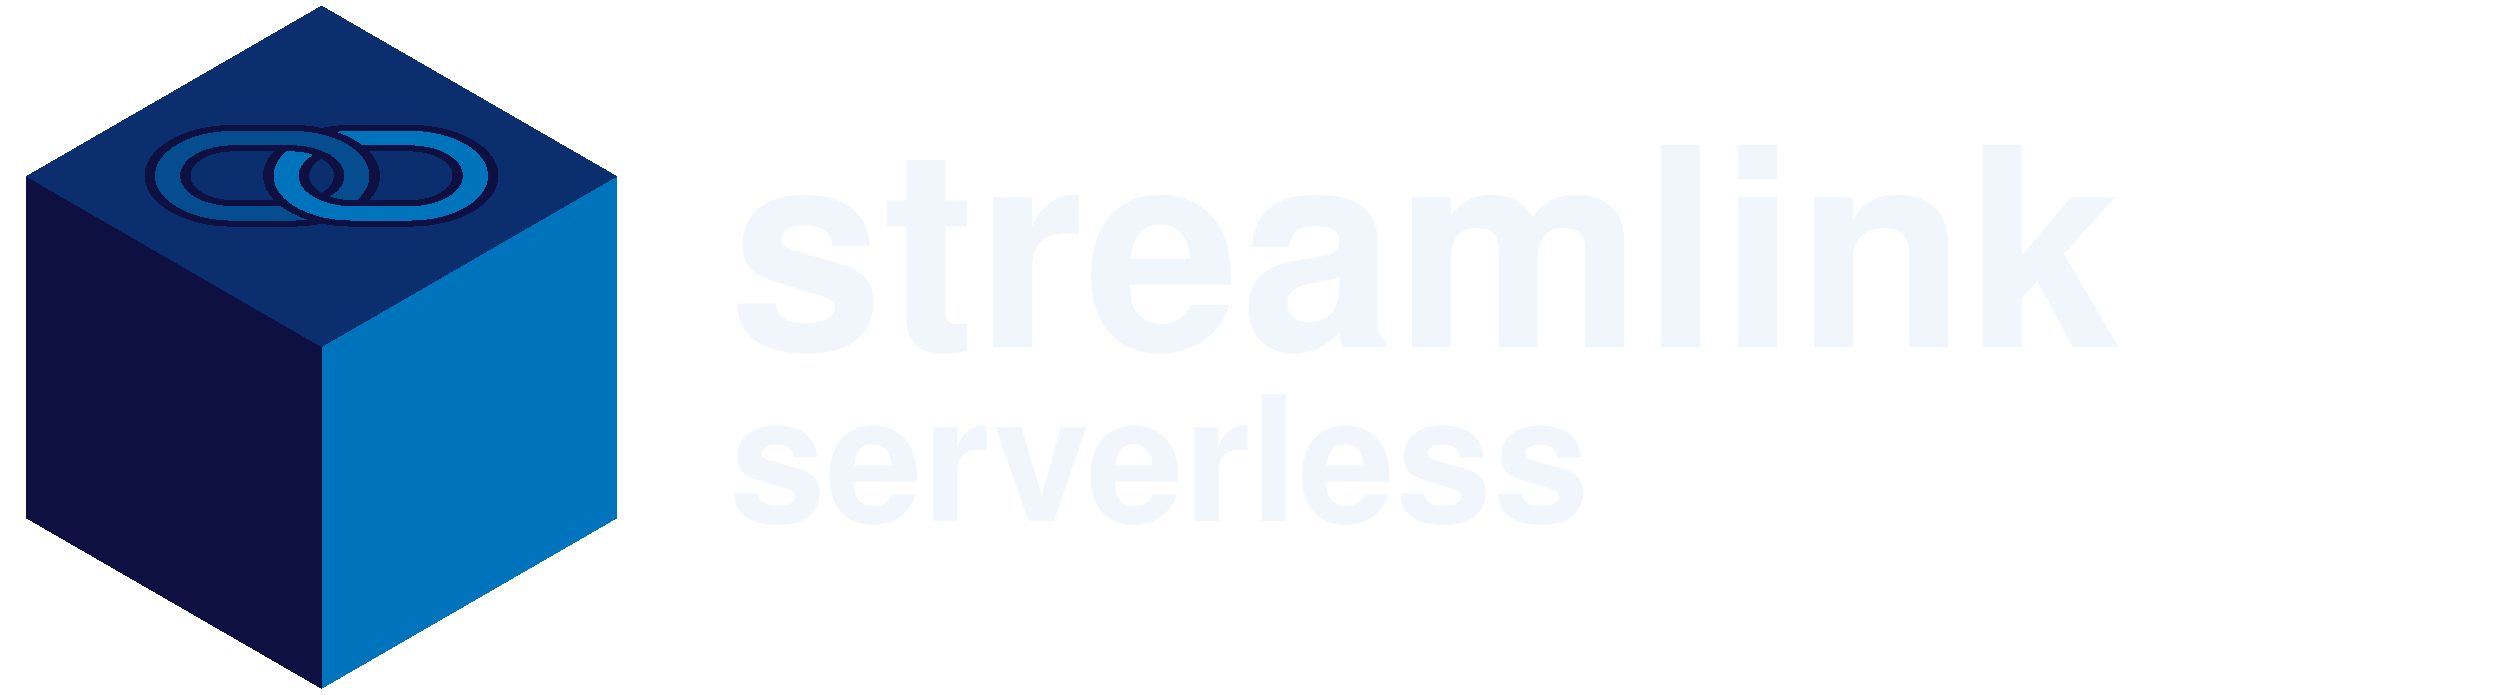
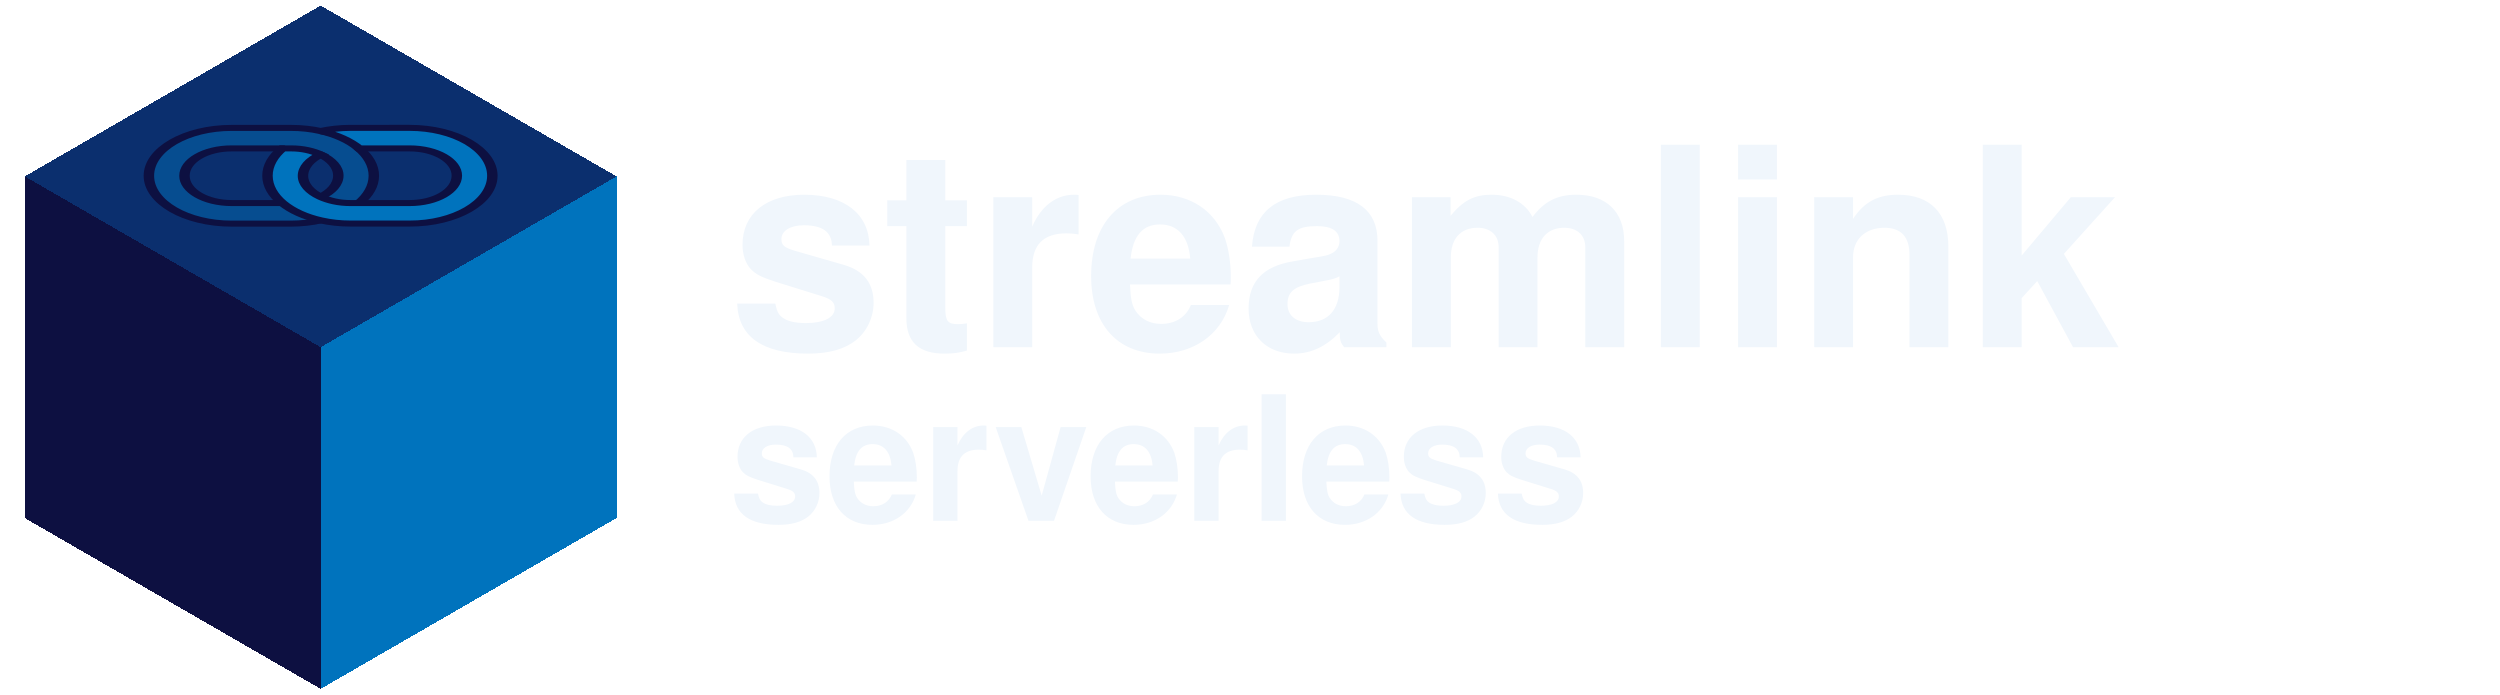
<svg xmlns="http://www.w3.org/2000/svg" width="360" height="100" viewBox="0 0 720 200">
  <style>
        text {
            font-family: -apple-system, BlinkMacSystemFont, "Segoe UI", Helvetica, Arial, sans-serif;
            font-weight: 700;
+             font-size: 90px;
            fill: #f0f6fc;
        }
    </style>
-   <g transform="translate(50 100) scale(1.23)" shape-rendering="crispEdges">
-     <g class="top" transform="translate(0 -40) rotate(30) skewX(-30) scale(1 0.8660254) translate(-20 -60)">
-       <rect fill="#0b2f6e" width="80" height="80" />
-       <g class="icon" transform="translate(40 40) scale(.8) translate(-40 -40) scale(2.5)">
-         <svg width="32" height="32" viewBox="0 0 32 32" fill="none" shape-rendering="crispEdges">
-           <path d="M21.148 21.148C19.527 20.717 18.301 21.014 16.527 21.718L13.117 25.128C11.348 26.898 8.477 26.898 6.718 25.128C4.947 23.358 4.947 20.488 6.718 18.727L10.127 15.318H11.049L13.438 13.447C14.748 13.307 16.117 13.717 17.117 14.727C18.117 15.738 18.538 17.098 18.398 18.407C19.116 19.191 20.075 19.358 20.835 18.598L21.707 16.538C21.438 14.998 20.707 13.518 19.517 12.328C18.328 11.137 16.848 10.408 15.307 10.137L13.117 9.464L10.697 10.697C9.838 11.078 9.027 11.617 8.318 12.328L4.317 16.328C1.228 19.418 1.228 24.448 4.317 27.538C7.407 30.628 12.438 30.628 15.527 27.538L19.527 23.538C20.227 22.828 20.767 22.017 21.148 21.148Z" fill="#064d90" stroke="#0d1041" stroke-width="1" />
-           <path d="M27.528 4.317C24.438 1.228 19.408 1.228 16.318 4.317L12.318 8.318C11.618 9.027 11.078 9.838 10.698 10.697C12.158 10.047 13.768 9.857 15.318 10.127L18.728 6.718C20.498 4.947 23.368 4.947 25.128 6.718C26.888 8.488 26.898 11.357 25.128 13.117L21.718 16.527L21.128 17.117C20.368 17.878 19.398 18.288 18.408 18.398C17.098 18.538 15.728 18.128 14.728 17.117C13.728 16.108 13.308 14.748 13.448 13.438C12.448 13.547 11.488 13.957 10.728 14.717L10.138 15.307C10.408 16.848 11.138 18.328 12.328 19.517C13.518 20.707 14.998 21.438 16.538 21.707C18.088 21.977 19.698 21.788 21.158 21.137C22.018 20.758 22.828 20.218 23.538 19.508L27.538 15.508C30.618 12.438 30.618 7.407 27.528 4.317Z" fill="#0073bd" stroke="#0d1041" stroke-width="1" />
-         </svg>
+   <g transform="translate(3, -2.09) scale(1.23)">
+     <svg width="145" height="166" viewBox="0 0 145 166">
+       <g transform="translate(38 83)" shape-rendering="crispEdges">
+         <g class="top" transform="translate(0 -40) rotate(30) skewX(-30) scale(1 0.8660254) translate(-20 -60)">
+           <rect fill="#0b2f6e" width="80" height="80" />
+           <g class="icon" transform="translate(40 40) scale(.8) translate(-40 -40) scale(2.5)">
+             <svg width="32" height="32" viewBox="0 0 32 32" fill="none" shape-rendering="auto">
+               <path d="M21.148 21.148C19.527 20.717 18.301 21.014 16.527 21.718L13.117 25.128C11.348 26.898 8.477 26.898 6.718 25.128C4.947 23.358 4.947 20.488 6.718 18.727L10.127 15.318H11.049L13.438 13.447C14.748 13.307 16.117 13.717 17.117 14.727C18.117 15.738 18.538 17.098 18.398 18.407C19.116 19.191 20.075 19.358 20.835 18.598L21.707 16.538C21.438 14.998 20.707 13.518 19.517 12.328C18.328 11.137 16.848 10.408 15.307 10.137L13.117 9.464L10.697 10.697C9.838 11.078 9.027 11.617 8.318 12.328L4.317 16.328C1.228 19.418 1.228 24.448 4.317 27.538C7.407 30.628 12.438 30.628 15.527 27.538L19.527 23.538C20.227 22.828 20.767 22.017 21.148 21.148Z" fill="#064d90" stroke="#0d1041" stroke-width="1" />
+               <path d="M27.528 4.317C24.438 1.228 19.408 1.228 16.318 4.317L12.318 8.318C11.618 9.027 11.078 9.838 10.698 10.697C12.158 10.047 13.768 9.857 15.318 10.127L18.728 6.718C20.498 4.947 23.368 4.947 25.128 6.718C26.888 8.488 26.898 11.357 25.128 13.117L21.718 16.527L21.128 17.117C20.368 17.878 19.398 18.288 18.408 18.398C17.098 18.538 15.728 18.128 14.728 17.117C13.728 16.108 13.308 14.748 13.448 13.438C12.448 13.547 11.488 13.957 10.728 14.717L10.138 15.307C10.408 16.848 11.138 18.328 12.328 19.517C13.518 20.707 14.998 21.438 16.538 21.707C18.088 21.977 19.698 21.788 21.158 21.137C22.018 20.758 22.828 20.218 23.538 19.508L27.538 15.508C30.618 12.438 30.618 7.407 27.528 4.317Z" fill="#0073bd" stroke="#0d1041" stroke-width="1" />
+             </svg>
+           </g>
+         </g>
+         <rect class="front" fill="#0073bd" width="80" height="80" transform="skewY(-30) scale(0.8660254 1) translate(40 20)" />
+         <rect class="side" fill="#0d1041" width="80" height="80" transform="skewY(30) scale(0.8660254 1) translate(-40 -20)" />
      </g>
-     </g>
-     <rect class="front" fill="#0073bd" width="80" height="80" transform="skewY(-30) scale(0.8660254 1) translate(40 20)" />
-     <rect class="side" fill="#0d1041" width="80" height="80" transform="skewY(30) scale(0.8660254 1) translate(-40 -20)" />
+     </svg>
  </g>
  <text y="100">
    <tspan x="210" dy="0em" font-size="80px">streamlink</tspan>
    <tspan x="210" dy="1em" font-size="50px">serverless</tspan>
  </text>
</svg>
